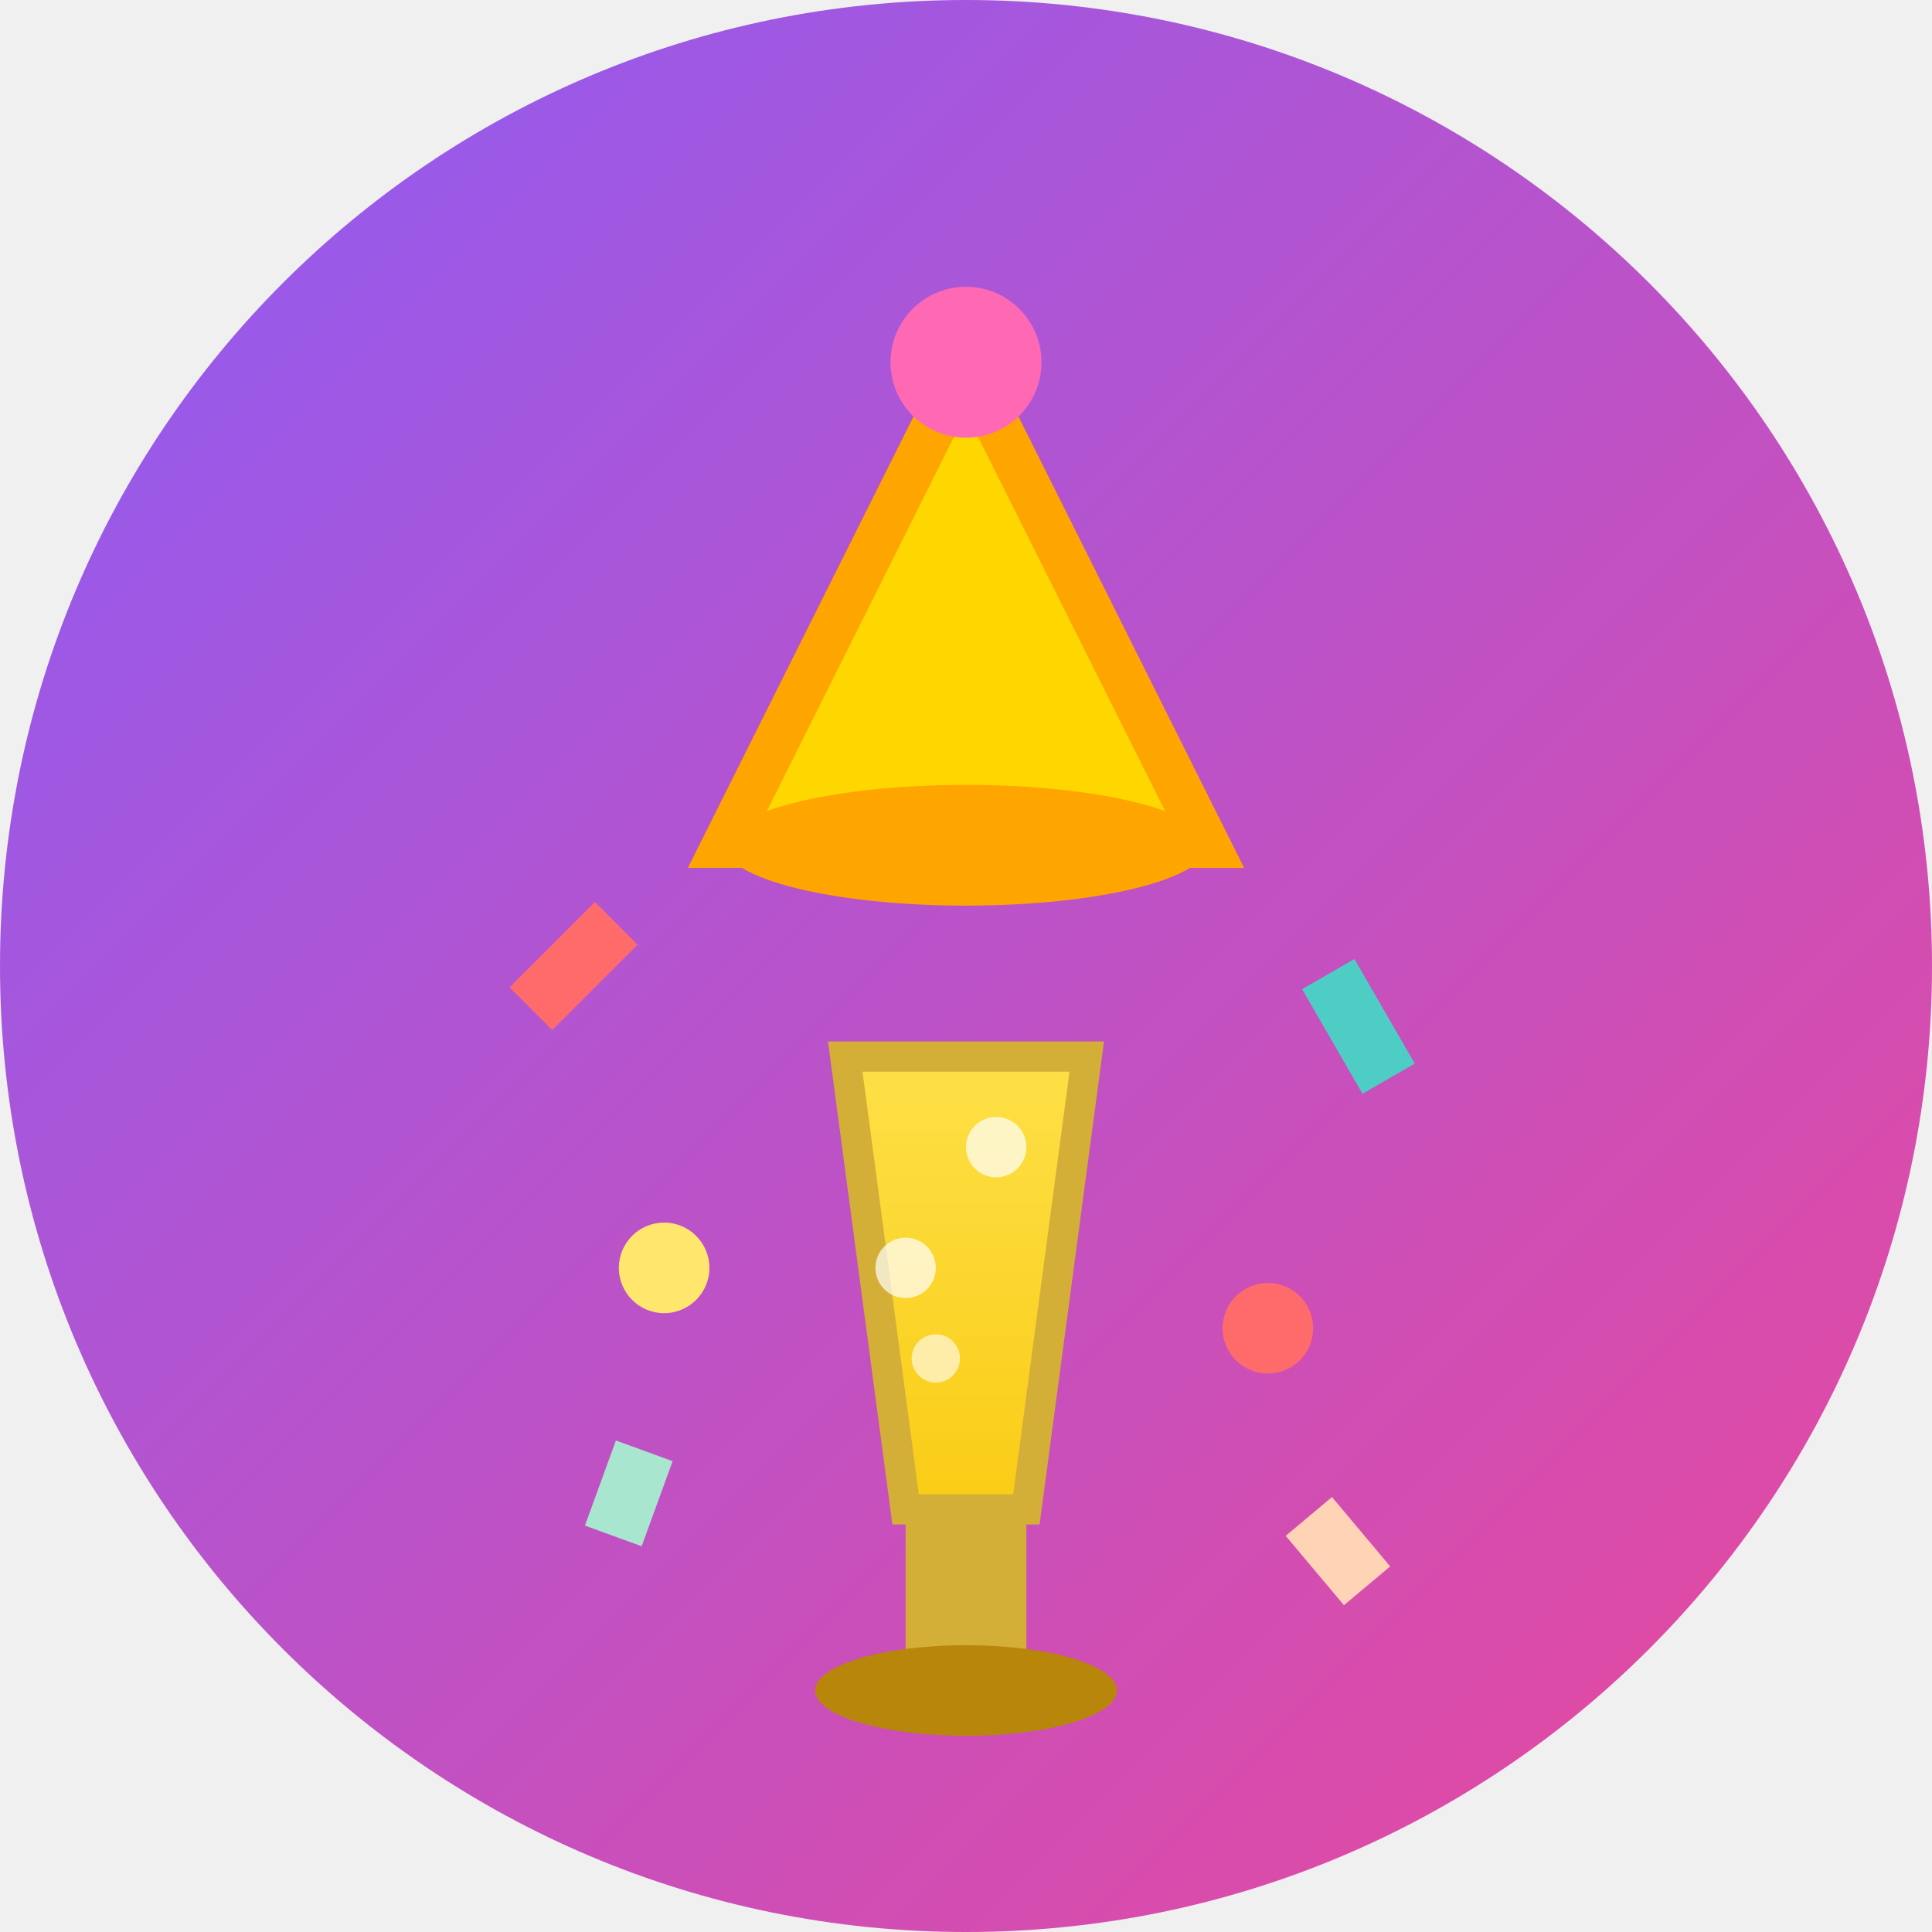
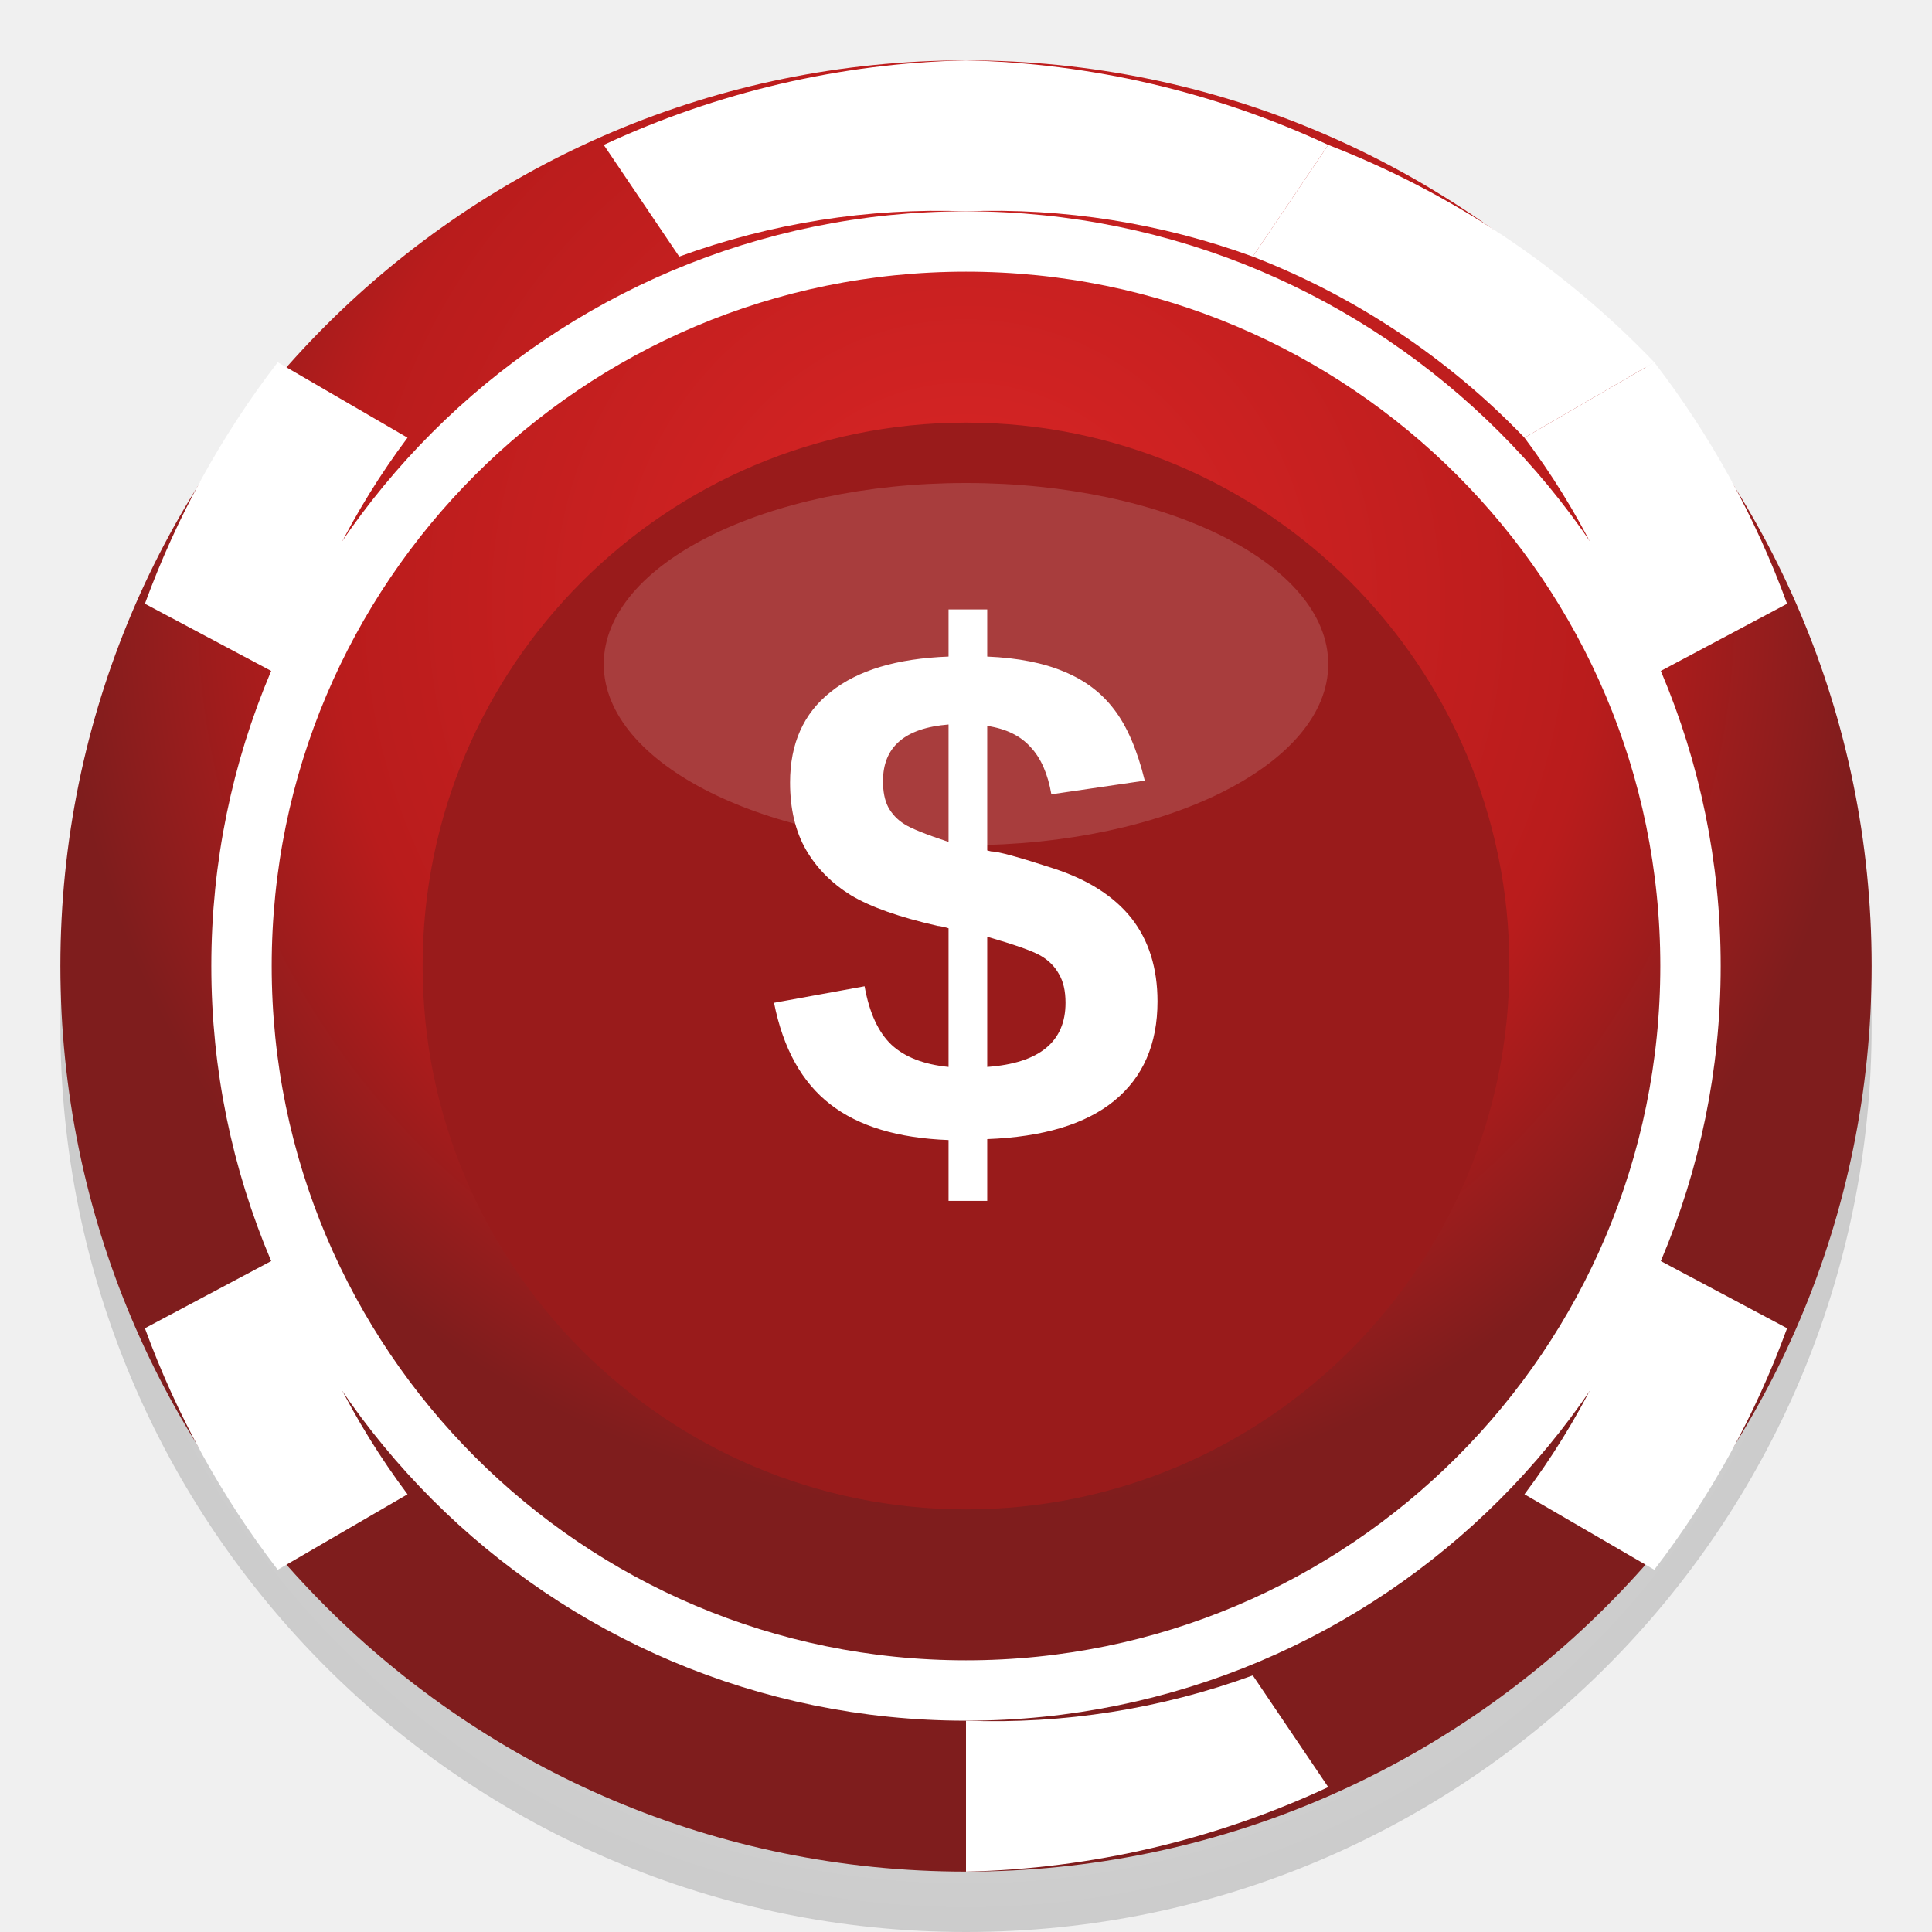
<svg xmlns="http://www.w3.org/2000/svg" viewBox="0 0 64 64">
  <defs>
-     <linearGradient id="grad1" x1="0%" y1="0%" x2="100%" y2="100%">
-       <stop offset="0%" style="stop-color:#8B5CF6;stop-opacity:1" />
-       <stop offset="100%" style="stop-color:#EC4899;stop-opacity:1" />
-     </linearGradient>
-     <linearGradient id="champagne" x1="0%" y1="0%" x2="0%" y2="100%">
-       <stop offset="0%" style="stop-color:#FDE047;stop-opacity:1" />
-       <stop offset="100%" style="stop-color:#FACC15;stop-opacity:1" />
-     </linearGradient>
+     <radialGradient id="chipGradient" cx="50%" cy="30%">
+       <stop offset="0%" style="stop-color:#DC2626;stop-opacity:1" />
+       <stop offset="70%" style="stop-color:#B91C1C;stop-opacity:1" />
+       <stop offset="100%" style="stop-color:#7F1D1D;stop-opacity:1" />
+     </radialGradient>
+     <radialGradient id="shadowGradient" cx="50%" cy="50%">
+       <stop offset="0%" style="stop-color:#000000;stop-opacity:0" />
+       <stop offset="100%" style="stop-color:#000000;stop-opacity:0.3" />
+     </radialGradient>
  </defs>
-   <circle cx="32" cy="32" r="32" fill="url(#grad1)" />
-   <path d="M 32 12 L 24 28 L 40 28 Z" fill="#FFD700" stroke="#FFA500" stroke-width="1.5" />
-   <ellipse cx="32" cy="28" rx="8" ry="2" fill="#FFA500" />
-   <circle cx="32" cy="12" r="2.5" fill="#FF69B4" />
-   <path d="M 28 35 L 30 50 L 34 50 L 36 35 Z" fill="url(#champagne)" stroke="#D4AF37" stroke-width="1" />
-   <rect x="30" y="50" width="4" height="6" fill="#D4AF37" />
-   <ellipse cx="32" cy="56" rx="5" ry="1.5" fill="#B8860B" />
-   <circle cx="30" cy="42" r="1" fill="#FFF" opacity="0.7" />
-   <circle cx="33" cy="38" r="1" fill="#FFF" opacity="0.7" />
-   <circle cx="31" cy="45" r="0.8" fill="#FFF" opacity="0.6" />
-   <rect x="18" y="30" width="2" height="4" fill="#FF6B6B" transform="rotate(45 19 32)" />
-   <rect x="44" y="32" width="2" height="4" fill="#4ECDC4" transform="rotate(-30 45 34)" />
-   <circle cx="22" cy="42" r="1.5" fill="#FFE66D" />
-   <circle cx="42" cy="44" r="1.5" fill="#FF6B6B" />
-   <rect x="20" y="48" width="2" height="3" fill="#A8E6CF" transform="rotate(20 21 49)" />
-   <rect x="43" y="50" width="2" height="3" fill="#FFD3B6" transform="rotate(-40 44 51)" />
+   <circle cx="32" cy="34" r="30" fill="url(#shadowGradient)" opacity="0.5" />
+   <circle cx="32" cy="32" r="30" fill="url(#chipGradient)" />
+   <path d="M 32 2 A 30 30 0 0 1 44 4.8 L 41.5 8.5 A 25 25 0 0 0 32 7 Z" fill="#FFFFFF" />
+   <path d="M 44 4.8 A 30 30 0 0 1 54.8 12 L 50.5 14.5 A 25 25 0 0 0 41.5 8.5 Z" fill="#FFFFFF" />
+   <path d="M 54.8 12 A 30 30 0 0 1 59.2 20 L 54.5 22.5 A 25 25 0 0 0 50.5 14.5 Z" fill="#FFFFFF" />
+   <path d="M 59.2 44 A 30 30 0 0 1 54.8 52 L 50.5 49.5 A 25 25 0 0 0 54.5 41.5 Z" fill="#FFFFFF" />
+   <path d="M 44 59.2 A 30 30 0 0 1 32 62 L 32 57 A 25 25 0 0 0 41.5 55.5 Z" fill="#FFFFFF" />
+   <path d="M 9.2 52 A 30 30 0 0 1 4.8 44 L 9.5 41.5 A 25 25 0 0 0 13.5 49.5 Z" fill="#FFFFFF" />
+   <path d="M 4.8 20 A 30 30 0 0 1 9.2 12 L 13.5 14.5 A 25 25 0 0 0 9.5 22.5 Z" fill="#FFFFFF" />
+   <path d="M 20 4.8 A 30 30 0 0 1 32 2 L 32 7 A 25 25 0 0 0 22.5 8.5 Z" fill="#FFFFFF" />
+   <circle cx="32" cy="32" r="24" fill="none" stroke="#FFFFFF" stroke-width="2" />
+   <circle cx="32" cy="32" r="18" fill="#991B1B" />
+   <text x="32" y="38" font-family="Arial, sans-serif" font-size="24" font-weight="bold" fill="#FFFFFF" text-anchor="middle">$</text>
+   <ellipse cx="32" cy="22" rx="12" ry="6" fill="#FFFFFF" opacity="0.15" />
</svg>
